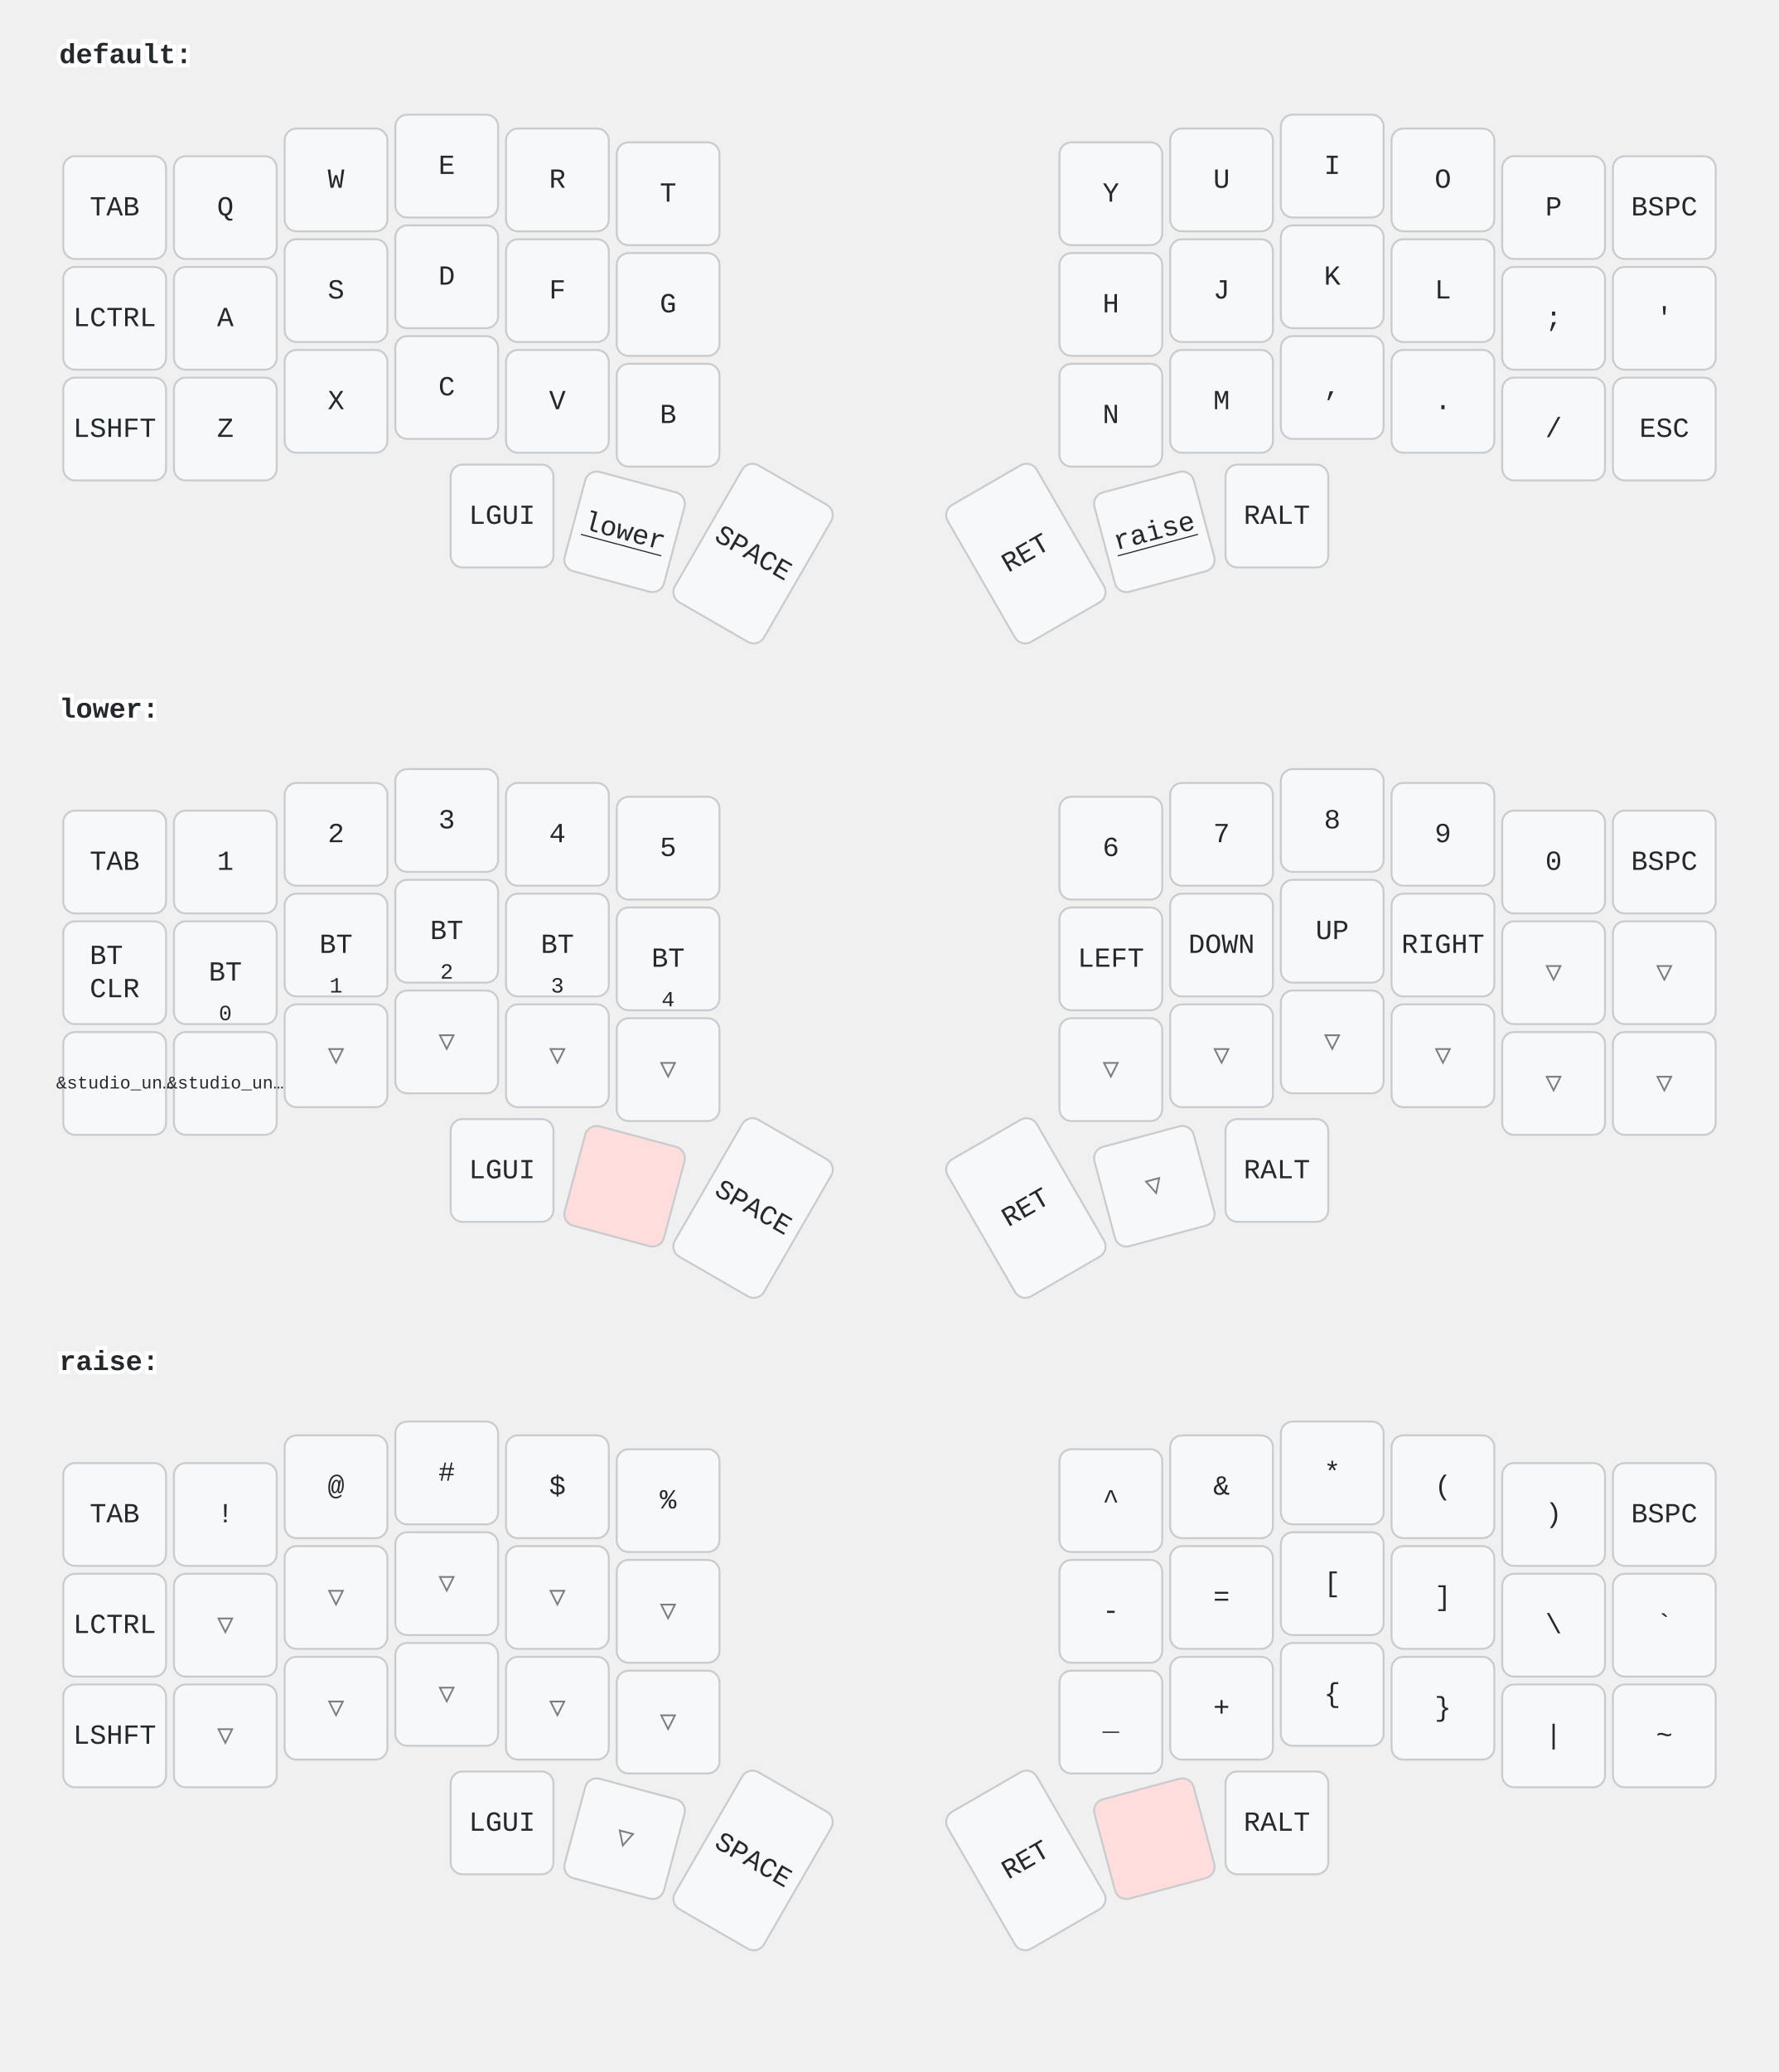
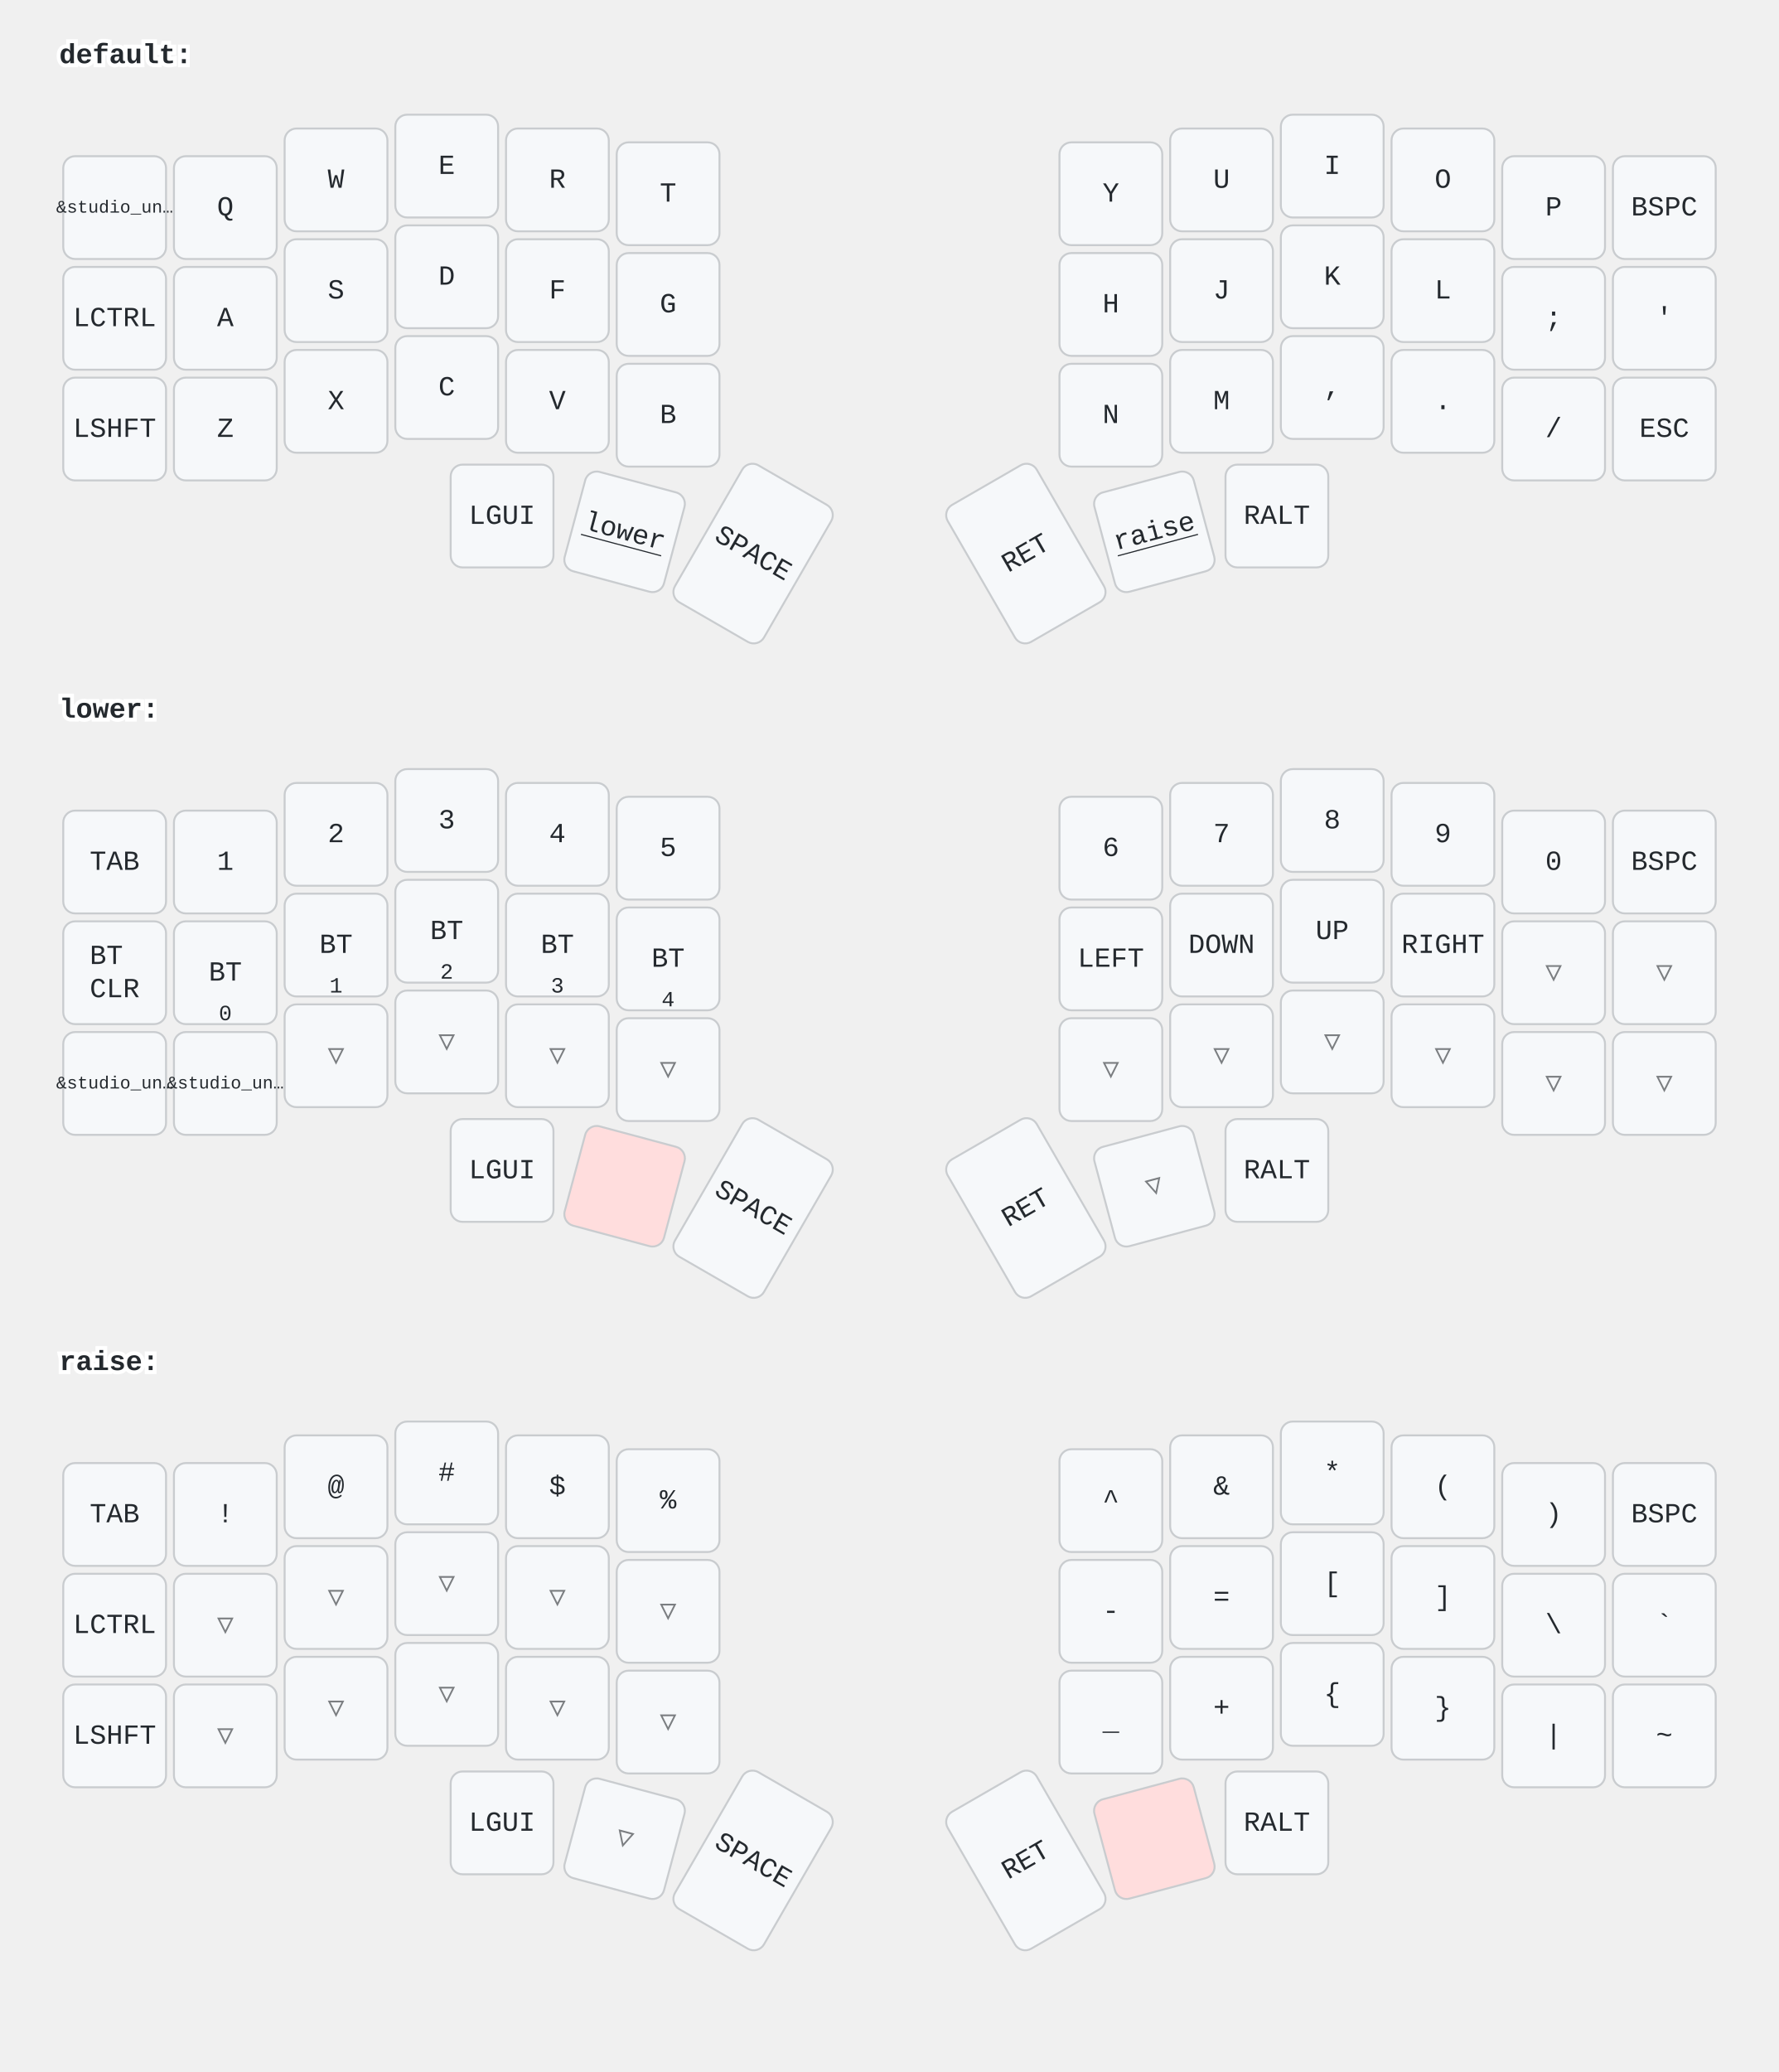
<svg xmlns="http://www.w3.org/2000/svg" width="900" height="1048" viewBox="0 0 900 1048" class="keymap">
  <style>/* inherit to force styles through use tags */
svg path {
    fill: inherit;
}

/* font and background color specifications */
svg.keymap {
    font-family: SFMono-Regular,Consolas,Liberation Mono,Menlo,monospace;
    font-size: 14px;
    font-kerning: normal;
    text-rendering: optimizeLegibility;
    fill: #24292e;
}

/* default key styling */
rect.key {
    fill: #f6f8fa;
}

rect.key, rect.combo {
    stroke: #c9cccf;
    stroke-width: 1;
}

/* default key side styling, only used is draw_key_sides is set */
rect.side {
    filter: brightness(90%);
}

/* color accent for combo boxes */
rect.combo, rect.combo-separate {
    fill: #cdf;
}

/* color accent for held keys */
rect.held, rect.combo.held {
    fill: #fdd;
}

/* color accent for ghost (optional) keys */
rect.ghost, rect.combo.ghost {
    stroke-dasharray: 4, 4;
    stroke-width: 2;
}

text {
    text-anchor: middle;
    dominant-baseline: middle;
}

/* styling for layer labels */
text.label {
    font-weight: bold;
    text-anchor: start;
    stroke: white;
    stroke-width: 4;
    paint-order: stroke;
}

/* styling for optional footer */
text.footer {
    text-anchor: end;
    dominant-baseline: auto;
    stroke: white;
    stroke-width: 4;
    paint-order: stroke;
}

/* styling for combo tap, and key non-tap label text */
- text.combo, text.hold, text.shifted, text.left, text.right {
+ text.combo, text.hold, text.shifted, text.left, text.right, text.tl, text.tr, text.bl, text.br {
    font-size: 11px;
}

- text.hold {
+ text.hold, text.bl, text.br {
    text-anchor: middle;
    dominant-baseline: auto;
}

- text.shifted {
+ text.shifted, text.tl, text.tr {
    text-anchor: middle;
    dominant-baseline: hanging;
}

- text.left {
+ text.left, text.tl, text.bl {
    text-anchor: start;
}

- text.right {
+ text.right, text.tr, text.br {
    text-anchor: end;
}

text.layer-activator {
    text-decoration: underline;
}

/* styling for hold/shifted label text in combo box */
text.combo.hold, text.combo.shifted, text.combo.left, text.combo.right {
    font-size: 8px;
}

/* lighter symbol for transparent keys */
text.trans {
    fill: #7b7e81;
}

/* styling for combo dendrons */
path.combo {
    stroke-width: 1;
    stroke: gray;
    fill: none;
}

/* Start Tabler Icons Cleanup */
/* cannot use height/width with glyphs */
.icon-tabler &gt; path {
    fill: inherit;
    stroke: inherit;
    stroke-width: 2;
}
/* hide tabler's default box */
.icon-tabler &gt; path[stroke="none"][fill="none"] {
    visibility: hidden;
}
/* End Tabler Icons Cleanup */
</style>
  <g transform="translate(30, 0)" class="layer-default">
    <text x="0" y="28" class="label" id="default">default:</text>
    <g transform="translate(0, 56)">
      <g transform="translate(28, 49)" class="key keypos-0">
        <rect rx="6" ry="6" x="-26" y="-26" width="52" height="52" class="key" />
-         <text x="0" y="0" class="key tap">TAB</text>
+         <text x="0" y="0" class="key tap">
+           <tspan style="font-size: 64%">&amp;studio_un…</tspan>
+         </text>
      </g>
      <g transform="translate(84, 49)" class="key keypos-1">
        <rect rx="6" ry="6" x="-26" y="-26" width="52" height="52" class="key" />
        <text x="0" y="0" class="key tap">Q</text>
      </g>
      <g transform="translate(140, 35)" class="key keypos-2">
        <rect rx="6" ry="6" x="-26" y="-26" width="52" height="52" class="key" />
        <text x="0" y="0" class="key tap">W</text>
      </g>
      <g transform="translate(196, 28)" class="key keypos-3">
        <rect rx="6" ry="6" x="-26" y="-26" width="52" height="52" class="key" />
        <text x="0" y="0" class="key tap">E</text>
      </g>
      <g transform="translate(252, 35)" class="key keypos-4">
        <rect rx="6" ry="6" x="-26" y="-26" width="52" height="52" class="key" />
        <text x="0" y="0" class="key tap">R</text>
      </g>
      <g transform="translate(308, 42)" class="key keypos-5">
        <rect rx="6" ry="6" x="-26" y="-26" width="52" height="52" class="key" />
        <text x="0" y="0" class="key tap">T</text>
      </g>
      <g transform="translate(532, 42)" class="key keypos-6">
        <rect rx="6" ry="6" x="-26" y="-26" width="52" height="52" class="key" />
        <text x="0" y="0" class="key tap">Y</text>
      </g>
      <g transform="translate(588, 35)" class="key keypos-7">
        <rect rx="6" ry="6" x="-26" y="-26" width="52" height="52" class="key" />
        <text x="0" y="0" class="key tap">U</text>
      </g>
      <g transform="translate(644, 28)" class="key keypos-8">
        <rect rx="6" ry="6" x="-26" y="-26" width="52" height="52" class="key" />
        <text x="0" y="0" class="key tap">I</text>
      </g>
      <g transform="translate(700, 35)" class="key keypos-9">
        <rect rx="6" ry="6" x="-26" y="-26" width="52" height="52" class="key" />
        <text x="0" y="0" class="key tap">O</text>
      </g>
      <g transform="translate(756, 49)" class="key keypos-10">
        <rect rx="6" ry="6" x="-26" y="-26" width="52" height="52" class="key" />
        <text x="0" y="0" class="key tap">P</text>
      </g>
      <g transform="translate(812, 49)" class="key keypos-11">
        <rect rx="6" ry="6" x="-26" y="-26" width="52" height="52" class="key" />
        <text x="0" y="0" class="key tap">BSPC</text>
      </g>
      <g transform="translate(28, 105)" class="key keypos-12">
        <rect rx="6" ry="6" x="-26" y="-26" width="52" height="52" class="key" />
        <text x="0" y="0" class="key tap">LCTRL</text>
      </g>
      <g transform="translate(84, 105)" class="key keypos-13">
        <rect rx="6" ry="6" x="-26" y="-26" width="52" height="52" class="key" />
        <text x="0" y="0" class="key tap">A</text>
      </g>
      <g transform="translate(140, 91)" class="key keypos-14">
        <rect rx="6" ry="6" x="-26" y="-26" width="52" height="52" class="key" />
        <text x="0" y="0" class="key tap">S</text>
      </g>
      <g transform="translate(196, 84)" class="key keypos-15">
        <rect rx="6" ry="6" x="-26" y="-26" width="52" height="52" class="key" />
        <text x="0" y="0" class="key tap">D</text>
      </g>
      <g transform="translate(252, 91)" class="key keypos-16">
        <rect rx="6" ry="6" x="-26" y="-26" width="52" height="52" class="key" />
        <text x="0" y="0" class="key tap">F</text>
      </g>
      <g transform="translate(308, 98)" class="key keypos-17">
        <rect rx="6" ry="6" x="-26" y="-26" width="52" height="52" class="key" />
        <text x="0" y="0" class="key tap">G</text>
      </g>
      <g transform="translate(532, 98)" class="key keypos-18">
        <rect rx="6" ry="6" x="-26" y="-26" width="52" height="52" class="key" />
        <text x="0" y="0" class="key tap">H</text>
      </g>
      <g transform="translate(588, 91)" class="key keypos-19">
        <rect rx="6" ry="6" x="-26" y="-26" width="52" height="52" class="key" />
        <text x="0" y="0" class="key tap">J</text>
      </g>
      <g transform="translate(644, 84)" class="key keypos-20">
        <rect rx="6" ry="6" x="-26" y="-26" width="52" height="52" class="key" />
        <text x="0" y="0" class="key tap">K</text>
      </g>
      <g transform="translate(700, 91)" class="key keypos-21">
        <rect rx="6" ry="6" x="-26" y="-26" width="52" height="52" class="key" />
        <text x="0" y="0" class="key tap">L</text>
      </g>
      <g transform="translate(756, 105)" class="key keypos-22">
        <rect rx="6" ry="6" x="-26" y="-26" width="52" height="52" class="key" />
        <text x="0" y="0" class="key tap">;</text>
      </g>
      <g transform="translate(812, 105)" class="key keypos-23">
        <rect rx="6" ry="6" x="-26" y="-26" width="52" height="52" class="key" />
        <text x="0" y="0" class="key tap">'</text>
      </g>
      <g transform="translate(28, 161)" class="key keypos-24">
        <rect rx="6" ry="6" x="-26" y="-26" width="52" height="52" class="key" />
        <text x="0" y="0" class="key tap">LSHFT</text>
      </g>
      <g transform="translate(84, 161)" class="key keypos-25">
        <rect rx="6" ry="6" x="-26" y="-26" width="52" height="52" class="key" />
        <text x="0" y="0" class="key tap">Z</text>
      </g>
      <g transform="translate(140, 147)" class="key keypos-26">
        <rect rx="6" ry="6" x="-26" y="-26" width="52" height="52" class="key" />
        <text x="0" y="0" class="key tap">X</text>
      </g>
      <g transform="translate(196, 140)" class="key keypos-27">
        <rect rx="6" ry="6" x="-26" y="-26" width="52" height="52" class="key" />
        <text x="0" y="0" class="key tap">C</text>
      </g>
      <g transform="translate(252, 147)" class="key keypos-28">
        <rect rx="6" ry="6" x="-26" y="-26" width="52" height="52" class="key" />
        <text x="0" y="0" class="key tap">V</text>
      </g>
      <g transform="translate(308, 154)" class="key keypos-29">
        <rect rx="6" ry="6" x="-26" y="-26" width="52" height="52" class="key" />
        <text x="0" y="0" class="key tap">B</text>
      </g>
      <g transform="translate(532, 154)" class="key keypos-30">
        <rect rx="6" ry="6" x="-26" y="-26" width="52" height="52" class="key" />
        <text x="0" y="0" class="key tap">N</text>
      </g>
      <g transform="translate(588, 147)" class="key keypos-31">
        <rect rx="6" ry="6" x="-26" y="-26" width="52" height="52" class="key" />
        <text x="0" y="0" class="key tap">M</text>
      </g>
      <g transform="translate(644, 140)" class="key keypos-32">
        <rect rx="6" ry="6" x="-26" y="-26" width="52" height="52" class="key" />
        <text x="0" y="0" class="key tap">,</text>
      </g>
      <g transform="translate(700, 147)" class="key keypos-33">
        <rect rx="6" ry="6" x="-26" y="-26" width="52" height="52" class="key" />
        <text x="0" y="0" class="key tap">.</text>
      </g>
      <g transform="translate(756, 161)" class="key keypos-34">
        <rect rx="6" ry="6" x="-26" y="-26" width="52" height="52" class="key" />
        <text x="0" y="0" class="key tap">/</text>
      </g>
      <g transform="translate(812, 161)" class="key keypos-35">
        <rect rx="6" ry="6" x="-26" y="-26" width="52" height="52" class="key" />
        <text x="0" y="0" class="key tap">ESC</text>
      </g>
      <g transform="translate(224, 205)" class="key keypos-36">
        <rect rx="6" ry="6" x="-26" y="-26" width="52" height="52" class="key" />
        <text x="0" y="0" class="key tap">LGUI</text>
      </g>
      <g transform="translate(286, 213) rotate(15.0)" class="key keypos-37">
        <rect rx="6" ry="6" x="-26" y="-26" width="52" height="52" class="key" />
        <a href="#lower">
          <text x="0" y="0" class="key tap layer-activator">lower</text>
        </a>
      </g>
      <g transform="translate(351, 224) rotate(30.0)" class="key keypos-38">
        <rect rx="6" ry="6" x="-26" y="-40" width="52" height="80" class="key" />
        <text x="0" y="0" class="key tap">SPACE</text>
      </g>
      <g transform="translate(489, 224) rotate(-30.0)" class="key keypos-39">
        <rect rx="6" ry="6" x="-26" y="-40" width="52" height="80" class="key" />
        <text x="0" y="0" class="key tap">RET</text>
      </g>
      <g transform="translate(554, 213) rotate(-15.0)" class="key keypos-40">
        <rect rx="6" ry="6" x="-26" y="-26" width="52" height="52" class="key" />
        <a href="#raise">
          <text x="0" y="0" class="key tap layer-activator">raise</text>
        </a>
      </g>
      <g transform="translate(616, 205)" class="key keypos-41">
        <rect rx="6" ry="6" x="-26" y="-26" width="52" height="52" class="key" />
        <text x="0" y="0" class="key tap">RALT</text>
      </g>
    </g>
  </g>
  <g transform="translate(30, 331)" class="layer-lower">
    <text x="0" y="28" class="label" id="lower">lower:</text>
    <g transform="translate(0, 56)">
      <g transform="translate(28, 49)" class="key keypos-0">
        <rect rx="6" ry="6" x="-26" y="-26" width="52" height="52" class="key" />
        <text x="0" y="0" class="key tap">TAB</text>
      </g>
      <g transform="translate(84, 49)" class="key keypos-1">
        <rect rx="6" ry="6" x="-26" y="-26" width="52" height="52" class="key" />
        <text x="0" y="0" class="key tap">1</text>
      </g>
      <g transform="translate(140, 35)" class="key keypos-2">
        <rect rx="6" ry="6" x="-26" y="-26" width="52" height="52" class="key" />
        <text x="0" y="0" class="key tap">2</text>
      </g>
      <g transform="translate(196, 28)" class="key keypos-3">
        <rect rx="6" ry="6" x="-26" y="-26" width="52" height="52" class="key" />
        <text x="0" y="0" class="key tap">3</text>
      </g>
      <g transform="translate(252, 35)" class="key keypos-4">
        <rect rx="6" ry="6" x="-26" y="-26" width="52" height="52" class="key" />
        <text x="0" y="0" class="key tap">4</text>
      </g>
      <g transform="translate(308, 42)" class="key keypos-5">
        <rect rx="6" ry="6" x="-26" y="-26" width="52" height="52" class="key" />
        <text x="0" y="0" class="key tap">5</text>
      </g>
      <g transform="translate(532, 42)" class="key keypos-6">
        <rect rx="6" ry="6" x="-26" y="-26" width="52" height="52" class="key" />
        <text x="0" y="0" class="key tap">6</text>
      </g>
      <g transform="translate(588, 35)" class="key keypos-7">
        <rect rx="6" ry="6" x="-26" y="-26" width="52" height="52" class="key" />
        <text x="0" y="0" class="key tap">7</text>
      </g>
      <g transform="translate(644, 28)" class="key keypos-8">
        <rect rx="6" ry="6" x="-26" y="-26" width="52" height="52" class="key" />
        <text x="0" y="0" class="key tap">8</text>
      </g>
      <g transform="translate(700, 35)" class="key keypos-9">
        <rect rx="6" ry="6" x="-26" y="-26" width="52" height="52" class="key" />
        <text x="0" y="0" class="key tap">9</text>
      </g>
      <g transform="translate(756, 49)" class="key keypos-10">
        <rect rx="6" ry="6" x="-26" y="-26" width="52" height="52" class="key" />
        <text x="0" y="0" class="key tap">0</text>
      </g>
      <g transform="translate(812, 49)" class="key keypos-11">
        <rect rx="6" ry="6" x="-26" y="-26" width="52" height="52" class="key" />
        <text x="0" y="0" class="key tap">BSPC</text>
      </g>
      <g transform="translate(28, 105)" class="key keypos-12">
        <rect rx="6" ry="6" x="-26" y="-26" width="52" height="52" class="key" />
        <text x="0" y="0" class="key tap">
          <tspan x="0" dy="-0.6em">BT</tspan>
          <tspan x="0" dy="1.2em">CLR</tspan>
        </text>
      </g>
      <g transform="translate(84, 105)" class="key keypos-13">
        <rect rx="6" ry="6" x="-26" y="-26" width="52" height="52" class="key" />
        <text x="0" y="0" class="key tap">BT</text>
        <text x="0" y="24" class="key hold">0</text>
      </g>
      <g transform="translate(140, 91)" class="key keypos-14">
        <rect rx="6" ry="6" x="-26" y="-26" width="52" height="52" class="key" />
        <text x="0" y="0" class="key tap">BT</text>
        <text x="0" y="24" class="key hold">1</text>
      </g>
      <g transform="translate(196, 84)" class="key keypos-15">
        <rect rx="6" ry="6" x="-26" y="-26" width="52" height="52" class="key" />
        <text x="0" y="0" class="key tap">BT</text>
        <text x="0" y="24" class="key hold">2</text>
      </g>
      <g transform="translate(252, 91)" class="key keypos-16">
        <rect rx="6" ry="6" x="-26" y="-26" width="52" height="52" class="key" />
        <text x="0" y="0" class="key tap">BT</text>
        <text x="0" y="24" class="key hold">3</text>
      </g>
      <g transform="translate(308, 98)" class="key keypos-17">
        <rect rx="6" ry="6" x="-26" y="-26" width="52" height="52" class="key" />
        <text x="0" y="0" class="key tap">BT</text>
        <text x="0" y="24" class="key hold">4</text>
      </g>
      <g transform="translate(532, 98)" class="key keypos-18">
        <rect rx="6" ry="6" x="-26" y="-26" width="52" height="52" class="key" />
        <text x="0" y="0" class="key tap">LEFT</text>
      </g>
      <g transform="translate(588, 91)" class="key keypos-19">
        <rect rx="6" ry="6" x="-26" y="-26" width="52" height="52" class="key" />
        <text x="0" y="0" class="key tap">DOWN</text>
      </g>
      <g transform="translate(644, 84)" class="key keypos-20">
        <rect rx="6" ry="6" x="-26" y="-26" width="52" height="52" class="key" />
        <text x="0" y="0" class="key tap">UP</text>
      </g>
      <g transform="translate(700, 91)" class="key keypos-21">
        <rect rx="6" ry="6" x="-26" y="-26" width="52" height="52" class="key" />
        <text x="0" y="0" class="key tap">RIGHT</text>
      </g>
      <g transform="translate(756, 105)" class="key trans keypos-22">
        <rect rx="6" ry="6" x="-26" y="-26" width="52" height="52" class="key trans" />
        <text x="0" y="0" class="key trans tap">▽</text>
      </g>
      <g transform="translate(812, 105)" class="key trans keypos-23">
        <rect rx="6" ry="6" x="-26" y="-26" width="52" height="52" class="key trans" />
        <text x="0" y="0" class="key trans tap">▽</text>
      </g>
      <g transform="translate(28, 161)" class="key keypos-24">
        <rect rx="6" ry="6" x="-26" y="-26" width="52" height="52" class="key" />
        <text x="0" y="0" class="key tap">
          <tspan style="font-size: 64%">&amp;studio_un…</tspan>
        </text>
      </g>
      <g transform="translate(84, 161)" class="key keypos-25">
        <rect rx="6" ry="6" x="-26" y="-26" width="52" height="52" class="key" />
        <text x="0" y="0" class="key tap">
          <tspan style="font-size: 64%">&amp;studio_un…</tspan>
        </text>
      </g>
      <g transform="translate(140, 147)" class="key trans keypos-26">
        <rect rx="6" ry="6" x="-26" y="-26" width="52" height="52" class="key trans" />
        <text x="0" y="0" class="key trans tap">▽</text>
      </g>
      <g transform="translate(196, 140)" class="key trans keypos-27">
        <rect rx="6" ry="6" x="-26" y="-26" width="52" height="52" class="key trans" />
        <text x="0" y="0" class="key trans tap">▽</text>
      </g>
      <g transform="translate(252, 147)" class="key trans keypos-28">
        <rect rx="6" ry="6" x="-26" y="-26" width="52" height="52" class="key trans" />
        <text x="0" y="0" class="key trans tap">▽</text>
      </g>
      <g transform="translate(308, 154)" class="key trans keypos-29">
        <rect rx="6" ry="6" x="-26" y="-26" width="52" height="52" class="key trans" />
        <text x="0" y="0" class="key trans tap">▽</text>
      </g>
      <g transform="translate(532, 154)" class="key trans keypos-30">
        <rect rx="6" ry="6" x="-26" y="-26" width="52" height="52" class="key trans" />
        <text x="0" y="0" class="key trans tap">▽</text>
      </g>
      <g transform="translate(588, 147)" class="key trans keypos-31">
        <rect rx="6" ry="6" x="-26" y="-26" width="52" height="52" class="key trans" />
        <text x="0" y="0" class="key trans tap">▽</text>
      </g>
      <g transform="translate(644, 140)" class="key trans keypos-32">
        <rect rx="6" ry="6" x="-26" y="-26" width="52" height="52" class="key trans" />
        <text x="0" y="0" class="key trans tap">▽</text>
      </g>
      <g transform="translate(700, 147)" class="key trans keypos-33">
        <rect rx="6" ry="6" x="-26" y="-26" width="52" height="52" class="key trans" />
        <text x="0" y="0" class="key trans tap">▽</text>
      </g>
      <g transform="translate(756, 161)" class="key trans keypos-34">
        <rect rx="6" ry="6" x="-26" y="-26" width="52" height="52" class="key trans" />
        <text x="0" y="0" class="key trans tap">▽</text>
      </g>
      <g transform="translate(812, 161)" class="key trans keypos-35">
        <rect rx="6" ry="6" x="-26" y="-26" width="52" height="52" class="key trans" />
        <text x="0" y="0" class="key trans tap">▽</text>
      </g>
      <g transform="translate(224, 205)" class="key keypos-36">
        <rect rx="6" ry="6" x="-26" y="-26" width="52" height="52" class="key" />
        <text x="0" y="0" class="key tap">LGUI</text>
      </g>
      <g transform="translate(286, 213) rotate(15.0)" class="key held keypos-37">
        <rect rx="6" ry="6" x="-26" y="-26" width="52" height="52" class="key held" />
      </g>
      <g transform="translate(351, 224) rotate(30.0)" class="key keypos-38">
        <rect rx="6" ry="6" x="-26" y="-40" width="52" height="80" class="key" />
        <text x="0" y="0" class="key tap">SPACE</text>
      </g>
      <g transform="translate(489, 224) rotate(-30.0)" class="key keypos-39">
        <rect rx="6" ry="6" x="-26" y="-40" width="52" height="80" class="key" />
        <text x="0" y="0" class="key tap">RET</text>
      </g>
      <g transform="translate(554, 213) rotate(-15.0)" class="key trans keypos-40">
        <rect rx="6" ry="6" x="-26" y="-26" width="52" height="52" class="key trans" />
        <text x="0" y="0" class="key trans tap">▽</text>
      </g>
      <g transform="translate(616, 205)" class="key keypos-41">
        <rect rx="6" ry="6" x="-26" y="-26" width="52" height="52" class="key" />
        <text x="0" y="0" class="key tap">RALT</text>
      </g>
    </g>
  </g>
  <g transform="translate(30, 661)" class="layer-raise">
    <text x="0" y="28" class="label" id="raise">raise:</text>
    <g transform="translate(0, 56)">
      <g transform="translate(28, 49)" class="key keypos-0">
        <rect rx="6" ry="6" x="-26" y="-26" width="52" height="52" class="key" />
        <text x="0" y="0" class="key tap">TAB</text>
      </g>
      <g transform="translate(84, 49)" class="key keypos-1">
        <rect rx="6" ry="6" x="-26" y="-26" width="52" height="52" class="key" />
        <text x="0" y="0" class="key tap">!</text>
      </g>
      <g transform="translate(140, 35)" class="key keypos-2">
        <rect rx="6" ry="6" x="-26" y="-26" width="52" height="52" class="key" />
        <text x="0" y="0" class="key tap">@</text>
      </g>
      <g transform="translate(196, 28)" class="key keypos-3">
        <rect rx="6" ry="6" x="-26" y="-26" width="52" height="52" class="key" />
        <text x="0" y="0" class="key tap">#</text>
      </g>
      <g transform="translate(252, 35)" class="key keypos-4">
        <rect rx="6" ry="6" x="-26" y="-26" width="52" height="52" class="key" />
        <text x="0" y="0" class="key tap">$</text>
      </g>
      <g transform="translate(308, 42)" class="key keypos-5">
        <rect rx="6" ry="6" x="-26" y="-26" width="52" height="52" class="key" />
        <text x="0" y="0" class="key tap">%</text>
      </g>
      <g transform="translate(532, 42)" class="key keypos-6">
        <rect rx="6" ry="6" x="-26" y="-26" width="52" height="52" class="key" />
        <text x="0" y="0" class="key tap">^</text>
      </g>
      <g transform="translate(588, 35)" class="key keypos-7">
        <rect rx="6" ry="6" x="-26" y="-26" width="52" height="52" class="key" />
        <text x="0" y="0" class="key tap">&amp;</text>
      </g>
      <g transform="translate(644, 28)" class="key keypos-8">
        <rect rx="6" ry="6" x="-26" y="-26" width="52" height="52" class="key" />
        <text x="0" y="0" class="key tap">*</text>
      </g>
      <g transform="translate(700, 35)" class="key keypos-9">
        <rect rx="6" ry="6" x="-26" y="-26" width="52" height="52" class="key" />
        <text x="0" y="0" class="key tap">(</text>
      </g>
      <g transform="translate(756, 49)" class="key keypos-10">
        <rect rx="6" ry="6" x="-26" y="-26" width="52" height="52" class="key" />
        <text x="0" y="0" class="key tap">)</text>
      </g>
      <g transform="translate(812, 49)" class="key keypos-11">
        <rect rx="6" ry="6" x="-26" y="-26" width="52" height="52" class="key" />
        <text x="0" y="0" class="key tap">BSPC</text>
      </g>
      <g transform="translate(28, 105)" class="key keypos-12">
        <rect rx="6" ry="6" x="-26" y="-26" width="52" height="52" class="key" />
        <text x="0" y="0" class="key tap">LCTRL</text>
      </g>
      <g transform="translate(84, 105)" class="key trans keypos-13">
        <rect rx="6" ry="6" x="-26" y="-26" width="52" height="52" class="key trans" />
        <text x="0" y="0" class="key trans tap">▽</text>
      </g>
      <g transform="translate(140, 91)" class="key trans keypos-14">
        <rect rx="6" ry="6" x="-26" y="-26" width="52" height="52" class="key trans" />
        <text x="0" y="0" class="key trans tap">▽</text>
      </g>
      <g transform="translate(196, 84)" class="key trans keypos-15">
        <rect rx="6" ry="6" x="-26" y="-26" width="52" height="52" class="key trans" />
        <text x="0" y="0" class="key trans tap">▽</text>
      </g>
      <g transform="translate(252, 91)" class="key trans keypos-16">
        <rect rx="6" ry="6" x="-26" y="-26" width="52" height="52" class="key trans" />
        <text x="0" y="0" class="key trans tap">▽</text>
      </g>
      <g transform="translate(308, 98)" class="key trans keypos-17">
        <rect rx="6" ry="6" x="-26" y="-26" width="52" height="52" class="key trans" />
        <text x="0" y="0" class="key trans tap">▽</text>
      </g>
      <g transform="translate(532, 98)" class="key keypos-18">
        <rect rx="6" ry="6" x="-26" y="-26" width="52" height="52" class="key" />
        <text x="0" y="0" class="key tap">-</text>
      </g>
      <g transform="translate(588, 91)" class="key keypos-19">
        <rect rx="6" ry="6" x="-26" y="-26" width="52" height="52" class="key" />
        <text x="0" y="0" class="key tap">=</text>
      </g>
      <g transform="translate(644, 84)" class="key keypos-20">
        <rect rx="6" ry="6" x="-26" y="-26" width="52" height="52" class="key" />
        <text x="0" y="0" class="key tap">[</text>
      </g>
      <g transform="translate(700, 91)" class="key keypos-21">
        <rect rx="6" ry="6" x="-26" y="-26" width="52" height="52" class="key" />
        <text x="0" y="0" class="key tap">]</text>
      </g>
      <g transform="translate(756, 105)" class="key keypos-22">
        <rect rx="6" ry="6" x="-26" y="-26" width="52" height="52" class="key" />
        <text x="0" y="0" class="key tap">\</text>
      </g>
      <g transform="translate(812, 105)" class="key keypos-23">
        <rect rx="6" ry="6" x="-26" y="-26" width="52" height="52" class="key" />
        <text x="0" y="0" class="key tap">`</text>
      </g>
      <g transform="translate(28, 161)" class="key keypos-24">
        <rect rx="6" ry="6" x="-26" y="-26" width="52" height="52" class="key" />
        <text x="0" y="0" class="key tap">LSHFT</text>
      </g>
      <g transform="translate(84, 161)" class="key trans keypos-25">
        <rect rx="6" ry="6" x="-26" y="-26" width="52" height="52" class="key trans" />
        <text x="0" y="0" class="key trans tap">▽</text>
      </g>
      <g transform="translate(140, 147)" class="key trans keypos-26">
        <rect rx="6" ry="6" x="-26" y="-26" width="52" height="52" class="key trans" />
        <text x="0" y="0" class="key trans tap">▽</text>
      </g>
      <g transform="translate(196, 140)" class="key trans keypos-27">
        <rect rx="6" ry="6" x="-26" y="-26" width="52" height="52" class="key trans" />
        <text x="0" y="0" class="key trans tap">▽</text>
      </g>
      <g transform="translate(252, 147)" class="key trans keypos-28">
        <rect rx="6" ry="6" x="-26" y="-26" width="52" height="52" class="key trans" />
        <text x="0" y="0" class="key trans tap">▽</text>
      </g>
      <g transform="translate(308, 154)" class="key trans keypos-29">
        <rect rx="6" ry="6" x="-26" y="-26" width="52" height="52" class="key trans" />
        <text x="0" y="0" class="key trans tap">▽</text>
      </g>
      <g transform="translate(532, 154)" class="key keypos-30">
        <rect rx="6" ry="6" x="-26" y="-26" width="52" height="52" class="key" />
        <text x="0" y="0" class="key tap">_</text>
      </g>
      <g transform="translate(588, 147)" class="key keypos-31">
        <rect rx="6" ry="6" x="-26" y="-26" width="52" height="52" class="key" />
        <text x="0" y="0" class="key tap">+</text>
      </g>
      <g transform="translate(644, 140)" class="key keypos-32">
        <rect rx="6" ry="6" x="-26" y="-26" width="52" height="52" class="key" />
        <text x="0" y="0" class="key tap">{</text>
      </g>
      <g transform="translate(700, 147)" class="key keypos-33">
        <rect rx="6" ry="6" x="-26" y="-26" width="52" height="52" class="key" />
        <text x="0" y="0" class="key tap">}</text>
      </g>
      <g transform="translate(756, 161)" class="key keypos-34">
        <rect rx="6" ry="6" x="-26" y="-26" width="52" height="52" class="key" />
        <text x="0" y="0" class="key tap">|</text>
      </g>
      <g transform="translate(812, 161)" class="key keypos-35">
        <rect rx="6" ry="6" x="-26" y="-26" width="52" height="52" class="key" />
        <text x="0" y="0" class="key tap">~</text>
      </g>
      <g transform="translate(224, 205)" class="key keypos-36">
        <rect rx="6" ry="6" x="-26" y="-26" width="52" height="52" class="key" />
        <text x="0" y="0" class="key tap">LGUI</text>
      </g>
      <g transform="translate(286, 213) rotate(15.0)" class="key trans keypos-37">
        <rect rx="6" ry="6" x="-26" y="-26" width="52" height="52" class="key trans" />
        <text x="0" y="0" class="key trans tap">▽</text>
      </g>
      <g transform="translate(351, 224) rotate(30.0)" class="key keypos-38">
        <rect rx="6" ry="6" x="-26" y="-40" width="52" height="80" class="key" />
        <text x="0" y="0" class="key tap">SPACE</text>
      </g>
      <g transform="translate(489, 224) rotate(-30.0)" class="key keypos-39">
        <rect rx="6" ry="6" x="-26" y="-40" width="52" height="80" class="key" />
        <text x="0" y="0" class="key tap">RET</text>
      </g>
      <g transform="translate(554, 213) rotate(-15.0)" class="key held keypos-40">
        <rect rx="6" ry="6" x="-26" y="-26" width="52" height="52" class="key held" />
      </g>
      <g transform="translate(616, 205)" class="key keypos-41">
        <rect rx="6" ry="6" x="-26" y="-26" width="52" height="52" class="key" />
        <text x="0" y="0" class="key tap">RALT</text>
      </g>
    </g>
  </g>
</svg>
